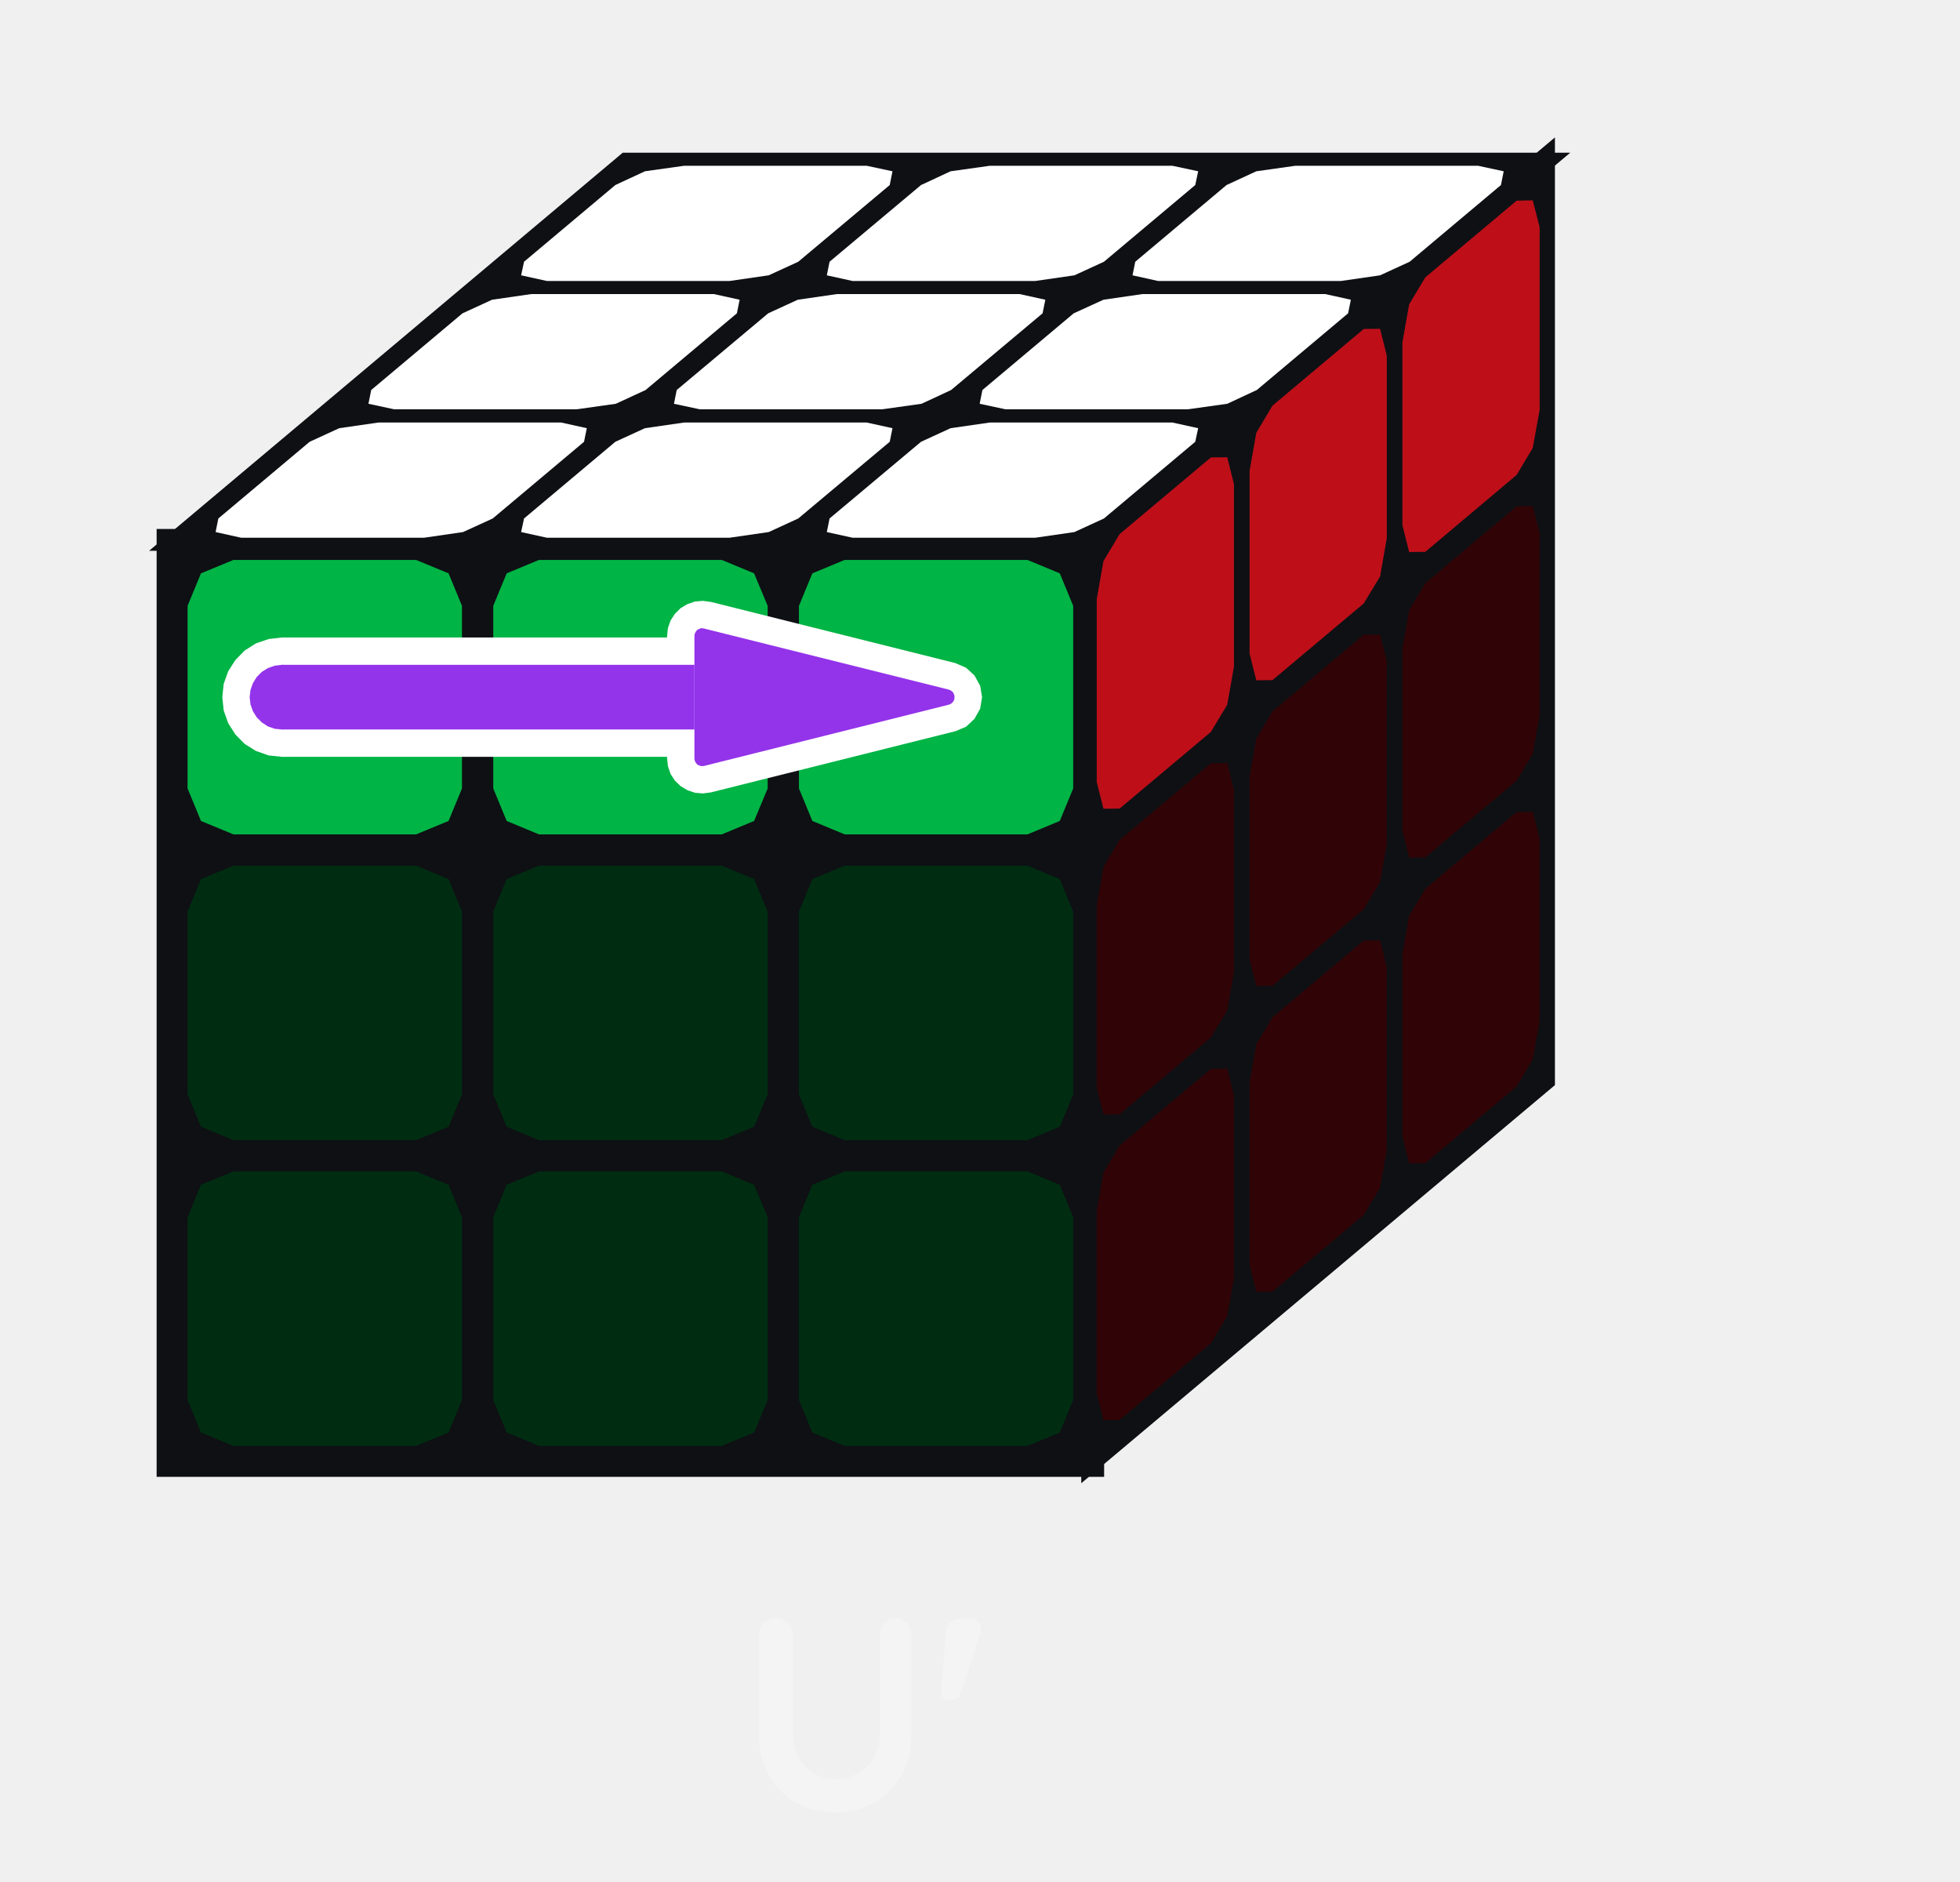
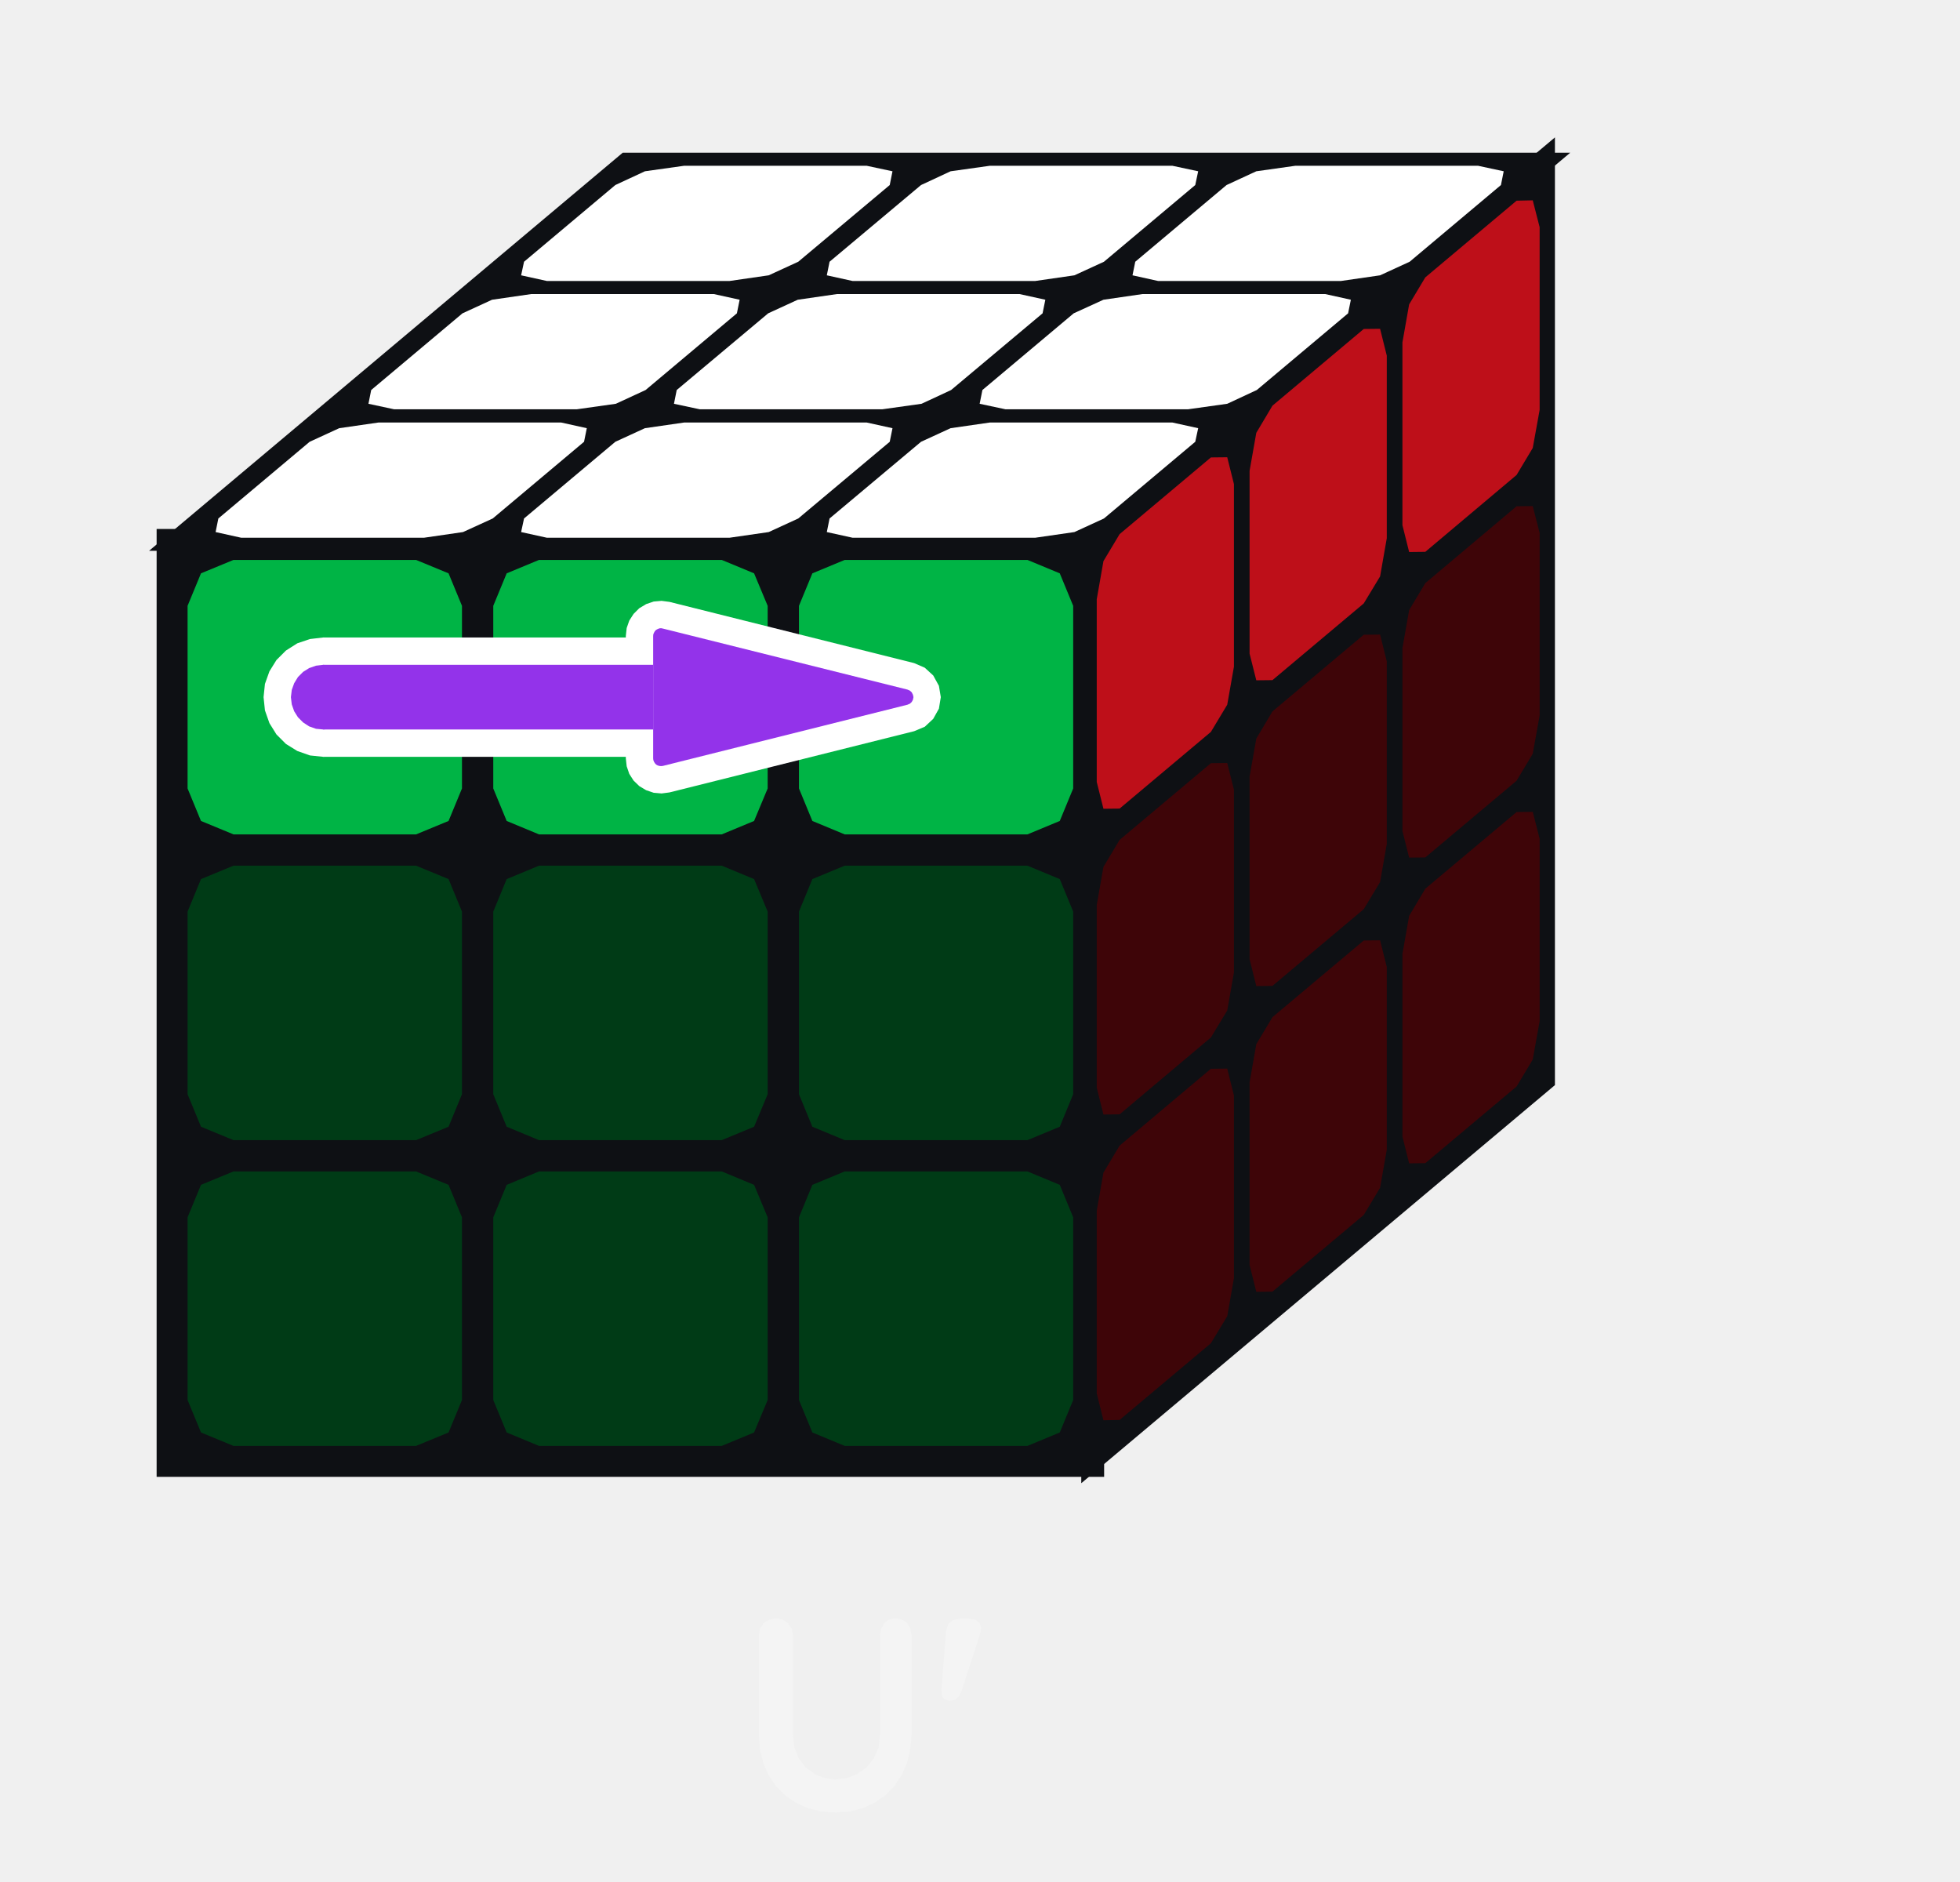
<svg xmlns="http://www.w3.org/2000/svg" viewBox="0 0 114.00 109.20" width="100" height="96">
  <polygon points="9.11,85.76 64.22,85.76 64.22,30.64 9.11,30.64" fill="#0e1014" />
  <polygon points="8.67,31.91 63.78,31.91 91.33,8.76 36.22,8.76" fill="#0e1014" />
  <polygon points="62.89,86.13 90.44,62.98 90.44,7.87 62.89,31.02" fill="#0e1014" />
  <polygon points="51.75,10.64 51.91,9.84 50.41,9.52 39.79,9.52 37.51,9.84 35.79,10.64 30.48,15.10 30.31,15.89 31.81,16.22 42.43,16.22 44.71,15.89 46.43,15.10" fill="#ffffff" />
  <polygon points="69.52,10.64 69.69,9.84 68.19,9.52 57.57,9.52 55.29,9.84 53.57,10.64 48.25,15.10 48.09,15.89 49.59,16.22 60.21,16.22 62.49,15.89 64.21,15.10" fill="#ffffff" />
  <polygon points="87.30,10.64 87.46,9.84 85.97,9.52 75.34,9.52 73.07,9.84 71.34,10.64 66.03,15.10 65.87,15.89 67.36,16.22 77.99,16.22 80.27,15.89 81.99,15.10" fill="#ffffff" />
  <polygon points="42.86,18.10 43.02,17.31 41.52,16.98 30.90,16.98 28.62,17.31 26.90,18.10 21.59,22.56 21.43,23.36 22.92,23.68 33.55,23.68 35.82,23.36 37.55,22.56" fill="#ffffff" />
  <polygon points="60.64,18.10 60.80,17.31 59.30,16.98 48.68,16.98 46.40,17.31 44.68,18.10 39.36,22.56 39.20,23.36 40.70,23.68 51.32,23.68 53.60,23.36 55.32,22.56" fill="#ffffff" />
  <polygon points="78.41,18.10 78.57,17.31 77.08,16.98 66.45,16.98 64.18,17.31 62.45,18.10 57.14,22.56 56.98,23.36 58.48,23.68 69.10,23.68 71.38,23.36 73.10,22.56" fill="#ffffff" />
  <polygon points="33.97,25.57 34.13,24.78 32.64,24.45 22.01,24.45 19.73,24.78 18.01,25.57 12.70,30.03 12.54,30.82 14.03,31.15 24.66,31.15 26.93,30.82 28.66,30.03" fill="#ffffff" />
  <polygon points="51.75,25.57 51.91,24.78 50.41,24.45 39.79,24.45 37.51,24.78 35.79,25.57 30.48,30.03 30.31,30.82 31.81,31.15 42.43,31.15 44.71,30.82 46.43,30.03" fill="#ffffff" />
  <polygon points="69.52,25.57 69.69,24.78 68.19,24.45 57.57,24.45 55.29,24.78 53.57,25.57 48.25,30.03 48.09,30.82 49.59,31.15 60.21,31.15 62.49,30.82 64.21,30.03" fill="#ffffff" />
  <polygon points="71.77,28.03 71.38,26.47 70.43,26.48 65.12,30.94 64.18,32.51 63.79,34.73 63.79,45.35 64.18,46.91 65.12,46.90 70.43,42.44 71.38,40.86 71.77,38.65" fill="#be0f19" />
  <polygon points="80.66,20.56 80.27,19.00 79.32,19.01 74.01,23.47 73.07,25.05 72.68,27.26 72.68,37.89 73.07,39.44 74.01,39.43 79.32,34.97 80.27,33.40 80.66,31.18" fill="#be0f19" />
  <polygon points="89.55,13.09 89.15,11.53 88.21,11.55 82.90,16.01 81.96,17.58 81.57,19.79 81.57,30.42 81.96,31.98 82.90,31.97 88.21,27.50 89.15,25.93 89.55,23.72" fill="#be0f19" />
-   <polygon points="71.77,45.80 71.38,44.25 70.43,44.26 65.12,48.72 64.18,50.29 63.79,52.51 63.79,63.13 64.18,64.69 65.12,64.68 70.43,60.21 71.38,58.64 71.77,56.43" fill="#300406" />
-   <polygon points="80.66,38.34 80.27,36.78 79.32,36.79 74.01,41.25 73.07,42.83 72.68,45.04 72.68,55.66 73.07,57.22 74.01,57.21 79.32,52.75 80.27,51.17 80.66,48.96" fill="#300406" />
-   <polygon points="89.55,30.87 89.15,29.31 88.21,29.32 82.90,33.79 81.96,35.36 81.57,37.57 81.57,48.20 81.96,49.75 82.90,49.74 88.21,45.28 89.15,43.71 89.55,41.49" fill="#300406" />
-   <polygon points="71.77,63.58 71.38,62.02 70.43,62.03 65.12,66.50 64.18,68.07 63.79,70.28 63.79,80.91 64.18,82.47 65.12,82.45 70.43,77.99 71.38,76.42 71.77,74.21" fill="#300406" />
-   <polygon points="80.66,56.11 80.27,54.56 79.32,54.57 74.01,59.03 73.07,60.60 72.68,62.82 72.68,73.44 73.07,75.00 74.01,74.99 79.32,70.53 80.27,68.95 80.66,66.74" fill="#300406" />
-   <polygon points="89.55,48.65 89.15,47.09 88.21,47.10 82.90,51.56 81.96,53.14 81.57,55.35 81.57,65.97 81.96,67.53 82.90,67.52 88.21,63.06 89.15,61.49 89.55,59.27" fill="#300406" />
+   <polygon points="71.77,45.80 71.38,44.25 70.43,44.26 65.12,48.72 64.18,50.29 63.79,52.51 63.79,63.13 64.18,64.69 65.12,64.68 70.43,60.21 71.38,58.64 71.77,56.43" fill="#3e0508" />
+   <polygon points="80.66,38.34 80.27,36.78 79.32,36.79 74.01,41.25 73.07,42.83 72.68,45.04 72.68,55.66 73.07,57.22 74.01,57.21 79.32,52.75 80.27,51.17 80.66,48.96" fill="#3e0508" />
+   <polygon points="89.55,30.87 89.15,29.31 88.21,29.32 82.90,33.79 81.96,35.36 81.57,37.57 81.57,48.20 81.96,49.75 82.90,49.74 88.21,45.28 89.15,43.71 89.55,41.49" fill="#3e0508" />
+   <polygon points="71.77,63.58 71.38,62.02 70.43,62.03 65.12,66.50 64.18,68.07 63.79,70.28 63.79,80.91 64.18,82.47 65.12,82.45 70.43,77.99 71.38,76.42 71.77,74.21" fill="#3e0508" />
+   <polygon points="80.66,56.11 80.27,54.56 79.32,54.57 74.01,59.03 73.07,60.60 72.68,62.82 72.68,73.44 73.07,75.00 74.01,74.99 79.32,70.53 80.27,68.95 80.66,66.74" fill="#3e0508" />
+   <polygon points="89.55,48.65 89.15,47.09 88.21,47.10 82.90,51.56 81.96,53.14 81.57,55.35 81.57,65.97 81.96,67.53 82.90,67.52 88.21,63.06 89.15,61.49 89.55,59.27" fill="#3e0508" />
  <polygon points="26.87,35.11 26.09,33.22 24.20,32.44 13.58,32.44 11.69,33.22 10.91,35.11 10.91,45.73 11.69,47.62 13.58,48.40 24.20,48.40 26.09,47.62 26.87,45.73" fill="#00b445" />
  <polygon points="44.65,35.11 43.86,33.22 41.98,32.44 31.35,32.44 29.47,33.22 28.69,35.11 28.69,45.73 29.47,47.62 31.35,48.40 41.98,48.40 43.86,47.62 44.65,45.73" fill="#00b445" />
  <polygon points="62.42,35.11 61.64,33.22 59.76,32.44 49.13,32.44 47.25,33.22 46.47,35.11 46.47,45.73 47.25,47.62 49.13,48.40 59.76,48.40 61.64,47.62 62.42,45.73" fill="#00b445" />
-   <polygon points="26.87,52.89 26.09,51.00 24.20,50.22 13.58,50.22 11.69,51.00 10.91,52.89 10.91,63.51 11.69,65.40 13.58,66.18 24.20,66.18 26.09,65.40 26.87,63.51" fill="#002d11" />
-   <polygon points="44.65,52.89 43.86,51.00 41.98,50.22 31.35,50.22 29.47,51.00 28.69,52.89 28.69,63.51 29.47,65.40 31.35,66.18 41.98,66.18 43.86,65.40 44.65,63.51" fill="#002d11" />
-   <polygon points="62.42,52.89 61.64,51.00 59.76,50.22 49.13,50.22 47.25,51.00 46.47,52.89 46.47,63.51 47.25,65.40 49.13,66.18 59.76,66.18 61.64,65.40 62.42,63.51" fill="#002d11" />
-   <polygon points="26.87,70.67 26.09,68.78 24.20,68.00 13.58,68.00 11.69,68.78 10.91,70.67 10.91,81.29 11.69,83.18 13.58,83.96 24.20,83.96 26.09,83.18 26.87,81.29" fill="#002d11" />
-   <polygon points="44.65,70.67 43.86,68.78 41.98,68.00 31.35,68.00 29.47,68.78 28.69,70.67 28.69,81.29 29.47,83.18 31.35,83.96 41.98,83.96 43.86,83.18 44.65,81.29" fill="#002d11" />
-   <polygon points="62.42,70.67 61.64,68.78 59.76,68.00 49.13,68.00 47.25,68.78 46.47,70.67 46.47,81.29 47.25,83.18 49.13,83.96 59.76,83.96 61.64,83.18 62.42,81.29" fill="#002d11" />
-   <polygon points="16.40,36.95 40.39,36.95 40.39,43.89 16.40,43.89" fill="#ffffff" />
-   <polygon points="19.87,40.42 19.79,39.65 19.53,38.92 19.11,38.26 18.57,37.71 17.91,37.29 17.17,37.04 16.40,36.95 15.63,37.04 14.89,37.29 14.23,37.71 13.69,38.26 13.27,38.92 13.01,39.65 12.93,40.42 13.01,41.19 13.27,41.93 13.69,42.59 14.23,43.14 14.89,43.55 15.63,43.81 16.40,43.89 17.17,43.81 17.91,43.55 18.57,43.14 19.11,42.59 19.53,41.93 19.79,41.19" fill="#ffffff" />
-   <polygon points="38.80,36.86 38.85,36.40 39.00,35.97 39.25,35.58 39.58,35.25 39.98,35.01 40.42,34.86 40.88,34.82 41.34,34.88 55.57,38.44 56.19,38.71 56.68,39.16 57.01,39.76 57.12,40.42 57.01,41.09 56.68,41.68 56.19,42.14 55.57,42.40 41.34,45.96 40.88,46.02 40.42,45.98 39.98,45.83 39.58,45.59 39.25,45.27 39.00,44.88 38.85,44.44 38.80,43.98" fill="#ffffff" />
-   <polygon points="16.40,38.54 40.39,38.54 40.39,42.30 16.40,42.30" fill="#9333ea" />
-   <polygon points="18.28,40.42 18.23,40.00 18.09,39.61 17.87,39.25 17.57,38.95 17.22,38.73 16.82,38.59 16.40,38.54 15.98,38.59 15.58,38.73 15.23,38.95 14.93,39.25 14.71,39.61 14.57,40.00 14.52,40.42 14.57,40.84 14.71,41.24 14.93,41.59 15.23,41.89 15.58,42.12 15.98,42.26 16.40,42.30 16.82,42.26 17.22,42.12 17.57,41.89 17.87,41.59 18.09,41.24 18.23,40.84" fill="#9333ea" />
-   <polygon points="40.39,36.86 40.40,36.76 40.44,36.67 40.49,36.58 40.56,36.51 40.65,36.46 40.75,36.42 40.85,36.41 40.95,36.43 55.18,39.98 55.32,40.04 55.43,40.14 55.50,40.28 55.52,40.42 55.50,40.57 55.43,40.70 55.32,40.80 55.18,40.86 40.95,44.42 40.85,44.43 40.75,44.42 40.65,44.39 40.56,44.34 40.49,44.26 40.44,44.18 40.40,44.08 40.39,43.98" fill="#9333ea" />
+   <polygon points="26.87,52.89 26.09,51.00 24.20,50.22 13.58,50.22 11.69,51.00 10.91,52.89 10.91,63.51 11.69,65.40 13.58,66.18 24.20,66.18 26.09,65.40 26.87,63.51" fill="#003b16" />
+   <polygon points="44.65,52.89 43.86,51.00 41.98,50.22 31.35,50.22 29.47,51.00 28.69,52.89 28.69,63.51 29.47,65.40 31.35,66.18 41.98,66.18 43.86,65.40 44.65,63.51" fill="#003b16" />
+   <polygon points="62.42,52.89 61.64,51.00 59.76,50.22 49.13,50.22 47.25,51.00 46.47,52.89 46.47,63.51 47.25,65.40 49.13,66.18 59.76,66.18 61.64,65.40 62.42,63.51" fill="#003b16" />
+   <polygon points="26.87,70.67 26.09,68.78 24.20,68.00 13.58,68.00 11.69,68.78 10.91,70.67 10.91,81.29 11.69,83.18 13.58,83.96 24.20,83.96 26.09,83.18 26.87,81.29" fill="#003b16" />
+   <polygon points="44.65,70.67 43.86,68.78 41.98,68.00 31.35,68.00 29.47,68.78 28.69,70.67 28.69,81.29 29.47,83.18 31.35,83.96 41.98,83.96 43.86,83.18 44.65,81.29" fill="#003b16" />
+   <polygon points="62.42,70.67 61.64,68.78 59.76,68.00 49.13,68.00 47.25,68.78 46.47,70.67 46.47,81.29 47.25,83.18 49.13,83.96 59.76,83.96 61.64,83.18 62.42,81.29" fill="#003b16" />
+   <polygon points="18.80,36.95 37.99,36.95 37.99,43.89 18.80,43.89" fill="#ffffff" />
+   <polygon points="22.27,40.42 22.18,39.65 21.93,38.92 21.51,38.26 20.96,37.71 20.31,37.29 19.57,37.04 18.80,36.95 18.03,37.04 17.29,37.29 16.63,37.71 16.08,38.26 15.67,38.92 15.41,39.65 15.33,40.42 15.41,41.19 15.67,41.93 16.08,42.59 16.63,43.14 17.29,43.55 18.03,43.81 18.80,43.89 19.57,43.81 20.31,43.55 20.96,43.14 21.51,42.59 21.93,41.93 22.18,41.19" fill="#ffffff" />
+   <polygon points="36.40,36.86 36.45,36.40 36.60,35.97 36.85,35.58 37.18,35.25 37.58,35.01 38.02,34.86 38.48,34.82 38.94,34.88 53.17,38.44 53.79,38.71 54.28,39.16 54.61,39.76 54.72,40.42 54.61,41.09 54.28,41.68 53.79,42.14 53.17,42.40 38.94,45.96 38.48,46.02 38.02,45.98 37.58,45.83 37.18,45.59 36.85,45.27 36.60,44.88 36.45,44.44 36.40,43.98" fill="#ffffff" />
+   <polygon points="18.80,38.54 37.99,38.54 37.99,42.30 18.80,42.30" fill="#9333ea" />
+   <polygon points="20.68,40.42 20.63,40.00 20.49,39.61 20.27,39.25 19.97,38.95 19.61,38.73 19.22,38.59 18.80,38.54 18.38,38.59 17.98,38.73 17.63,38.95 17.33,39.25 17.11,39.61 16.97,40.00 16.92,40.42 16.97,40.84 17.11,41.24 17.33,41.59 17.63,41.89 17.98,42.12 18.38,42.26 18.80,42.30 19.22,42.26 19.61,42.12 19.97,41.89 20.27,41.59 20.49,41.24 20.63,40.84" fill="#9333ea" />
+   <polygon points="37.99,36.86 38.00,36.76 38.04,36.67 38.09,36.58 38.16,36.51 38.25,36.46 38.35,36.42 38.45,36.41 38.55,36.43 52.78,39.98 52.92,40.04 53.03,40.14 53.10,40.28 53.13,40.42 53.10,40.57 53.03,40.70 52.92,40.80 52.78,40.86 38.55,44.42 38.45,44.43 38.35,44.42 38.25,44.39 38.16,44.34 38.09,44.26 38.04,44.18 38.00,44.08 37.99,43.98" fill="#9333ea" />
  <polygon points="52.09,93.98 52.46,94.06 52.76,94.26 52.95,94.58 53.02,94.96 53.02,100.75 52.95,101.60 52.76,102.38 52.45,103.10 52.02,103.74 51.50,104.27 50.89,104.70 50.19,105.02 49.42,105.22 48.58,105.28 47.74,105.22 46.98,105.02 46.27,104.70 45.66,104.27 45.13,103.74 44.70,103.10 44.39,102.38 44.20,101.60 44.14,100.75 44.14,94.96 44.21,94.58 44.42,94.26 44.75,94.06 45.16,93.98 45.51,94.06 45.82,94.26 46.05,94.58 46.12,94.96 46.12,100.75 46.21,101.50 46.46,102.14 46.86,102.66 47.38,103.04 47.96,103.28 48.58,103.36 49.25,103.28 49.86,103.04 50.40,102.66 50.82,102.14 51.10,101.50 51.19,100.75 51.19,94.96 51.26,94.58 51.43,94.26 51.71,94.06" fill="#f4f4f4" />
  <polygon points="55.02,94.77 55.14,94.34 55.42,94.09 55.85,94.00 56.34,94.00 56.73,94.06 56.97,94.25 57.06,94.54 57.00,94.91 55.91,98.26 55.75,98.55 55.52,98.73 55.22,98.78 54.94,98.71 54.79,98.50 54.76,98.13" fill="#f4f4f4" />
</svg>
